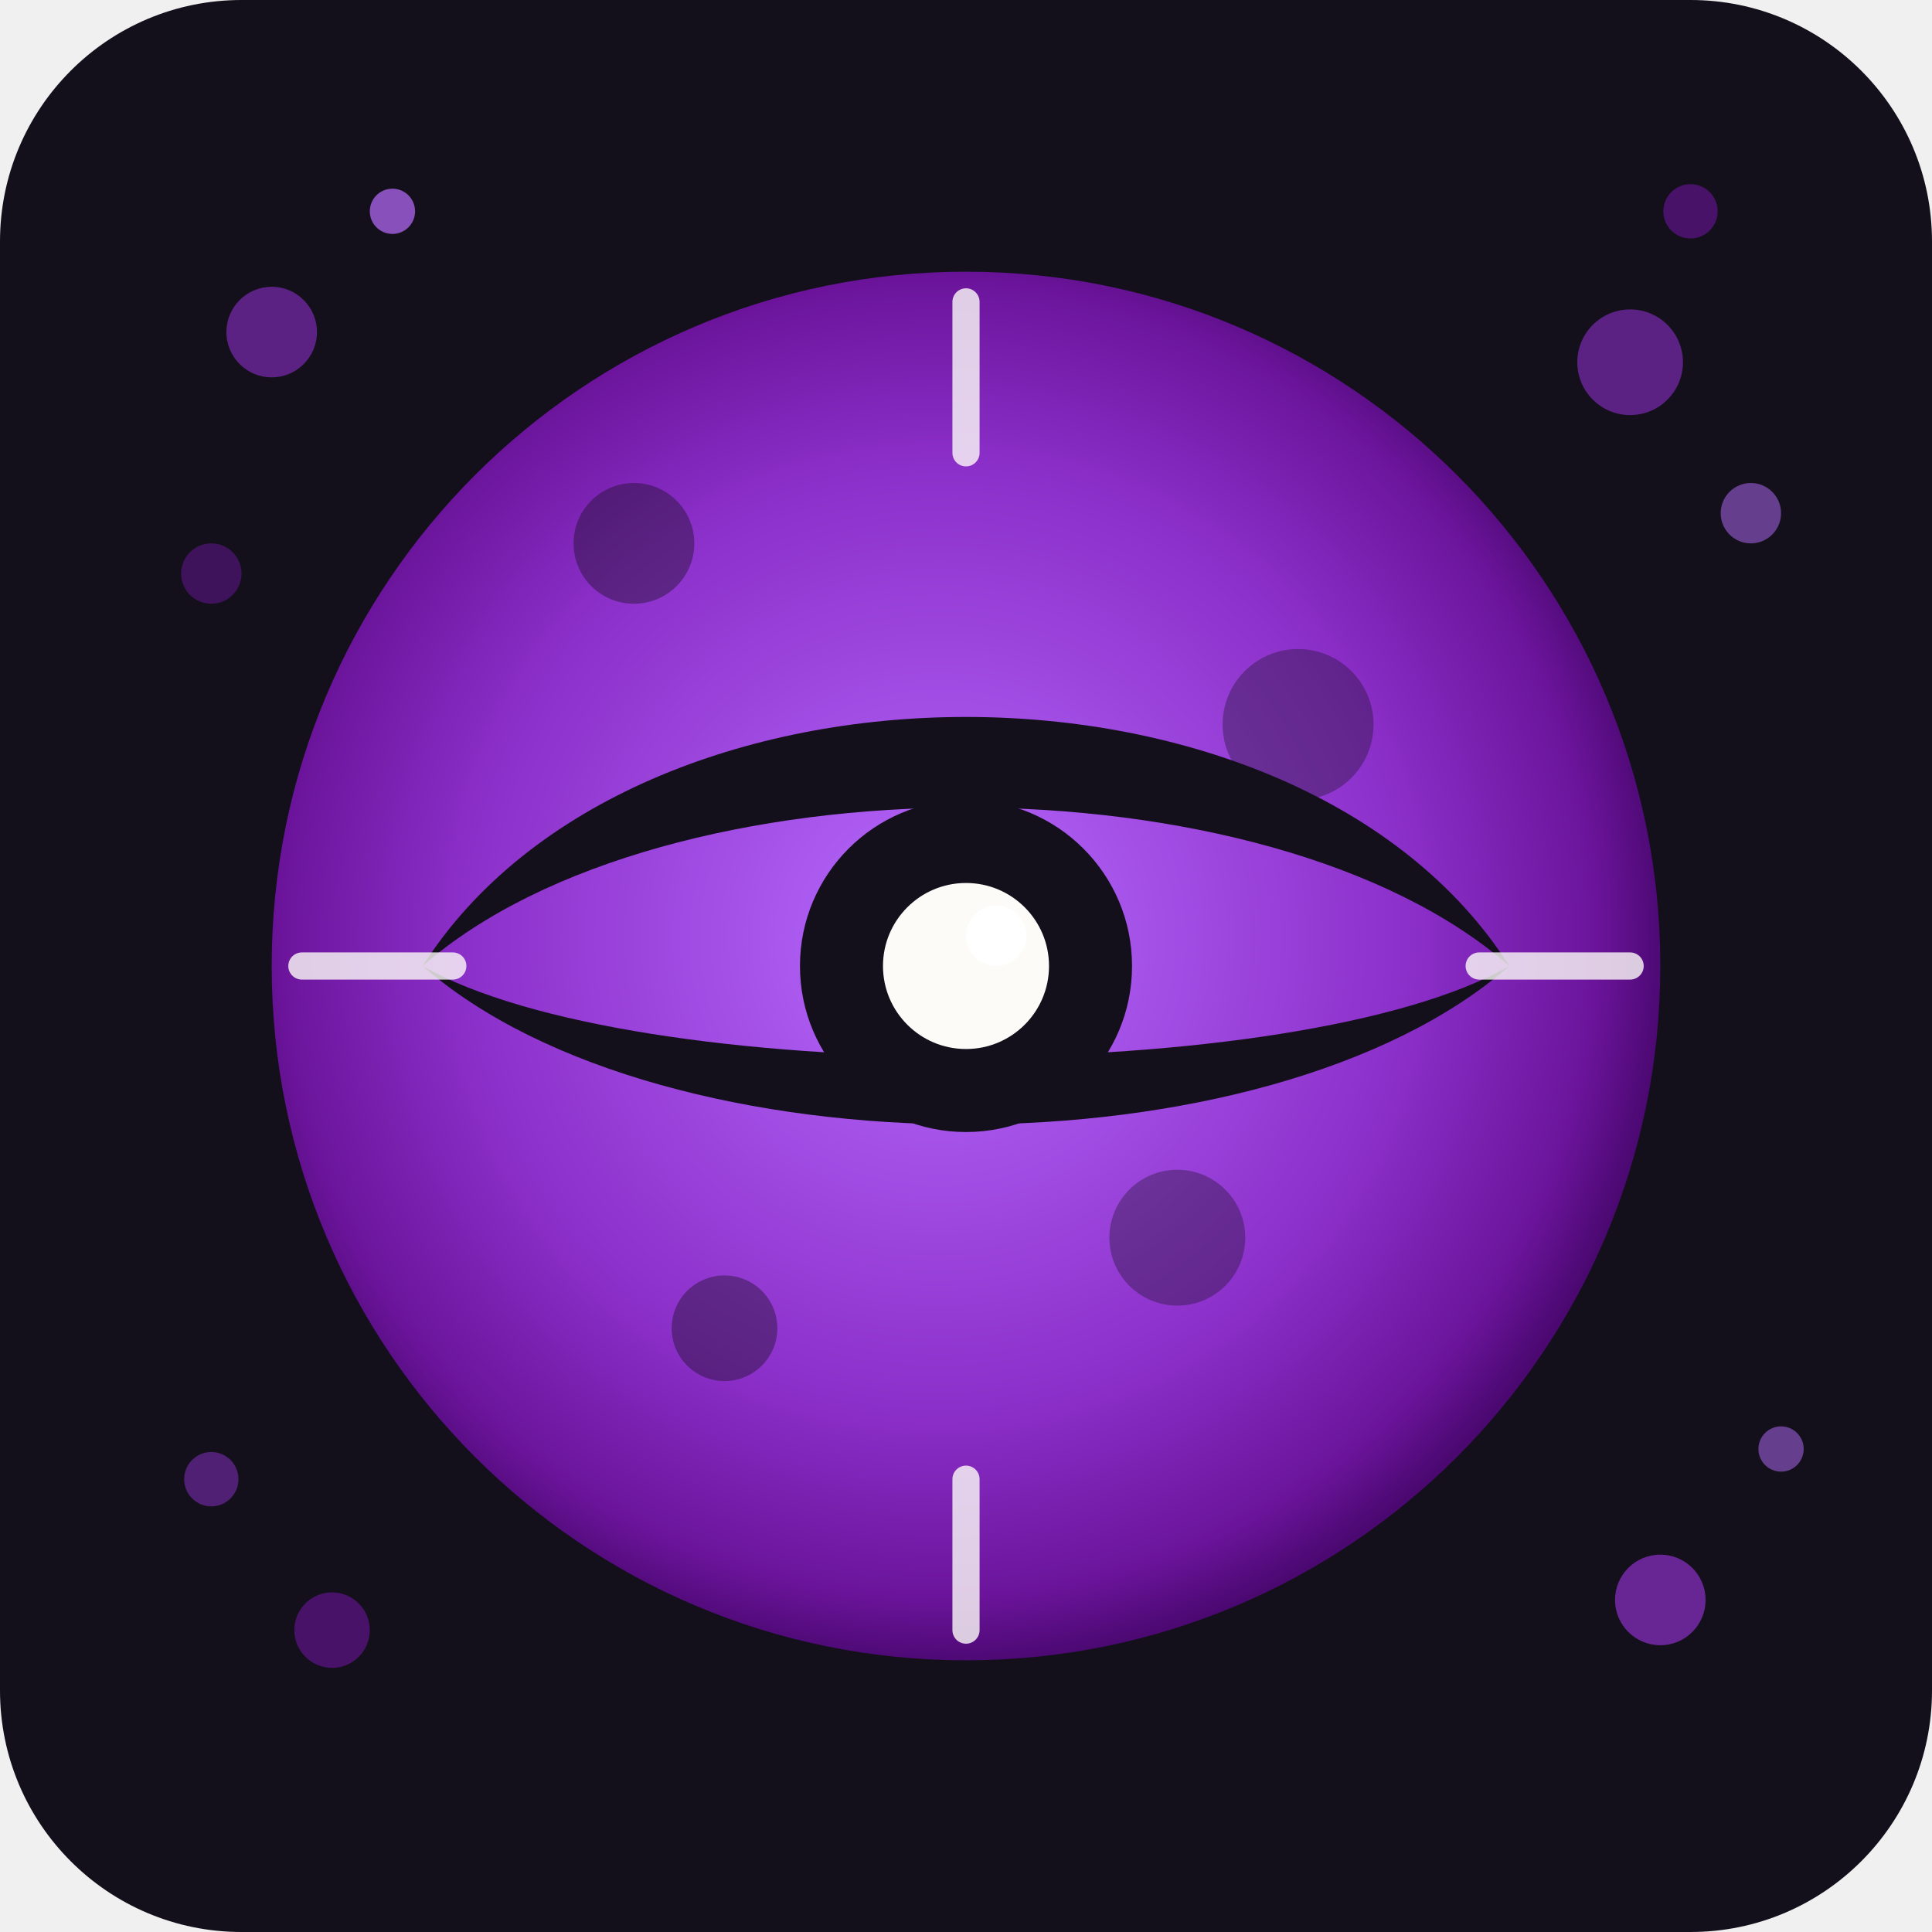
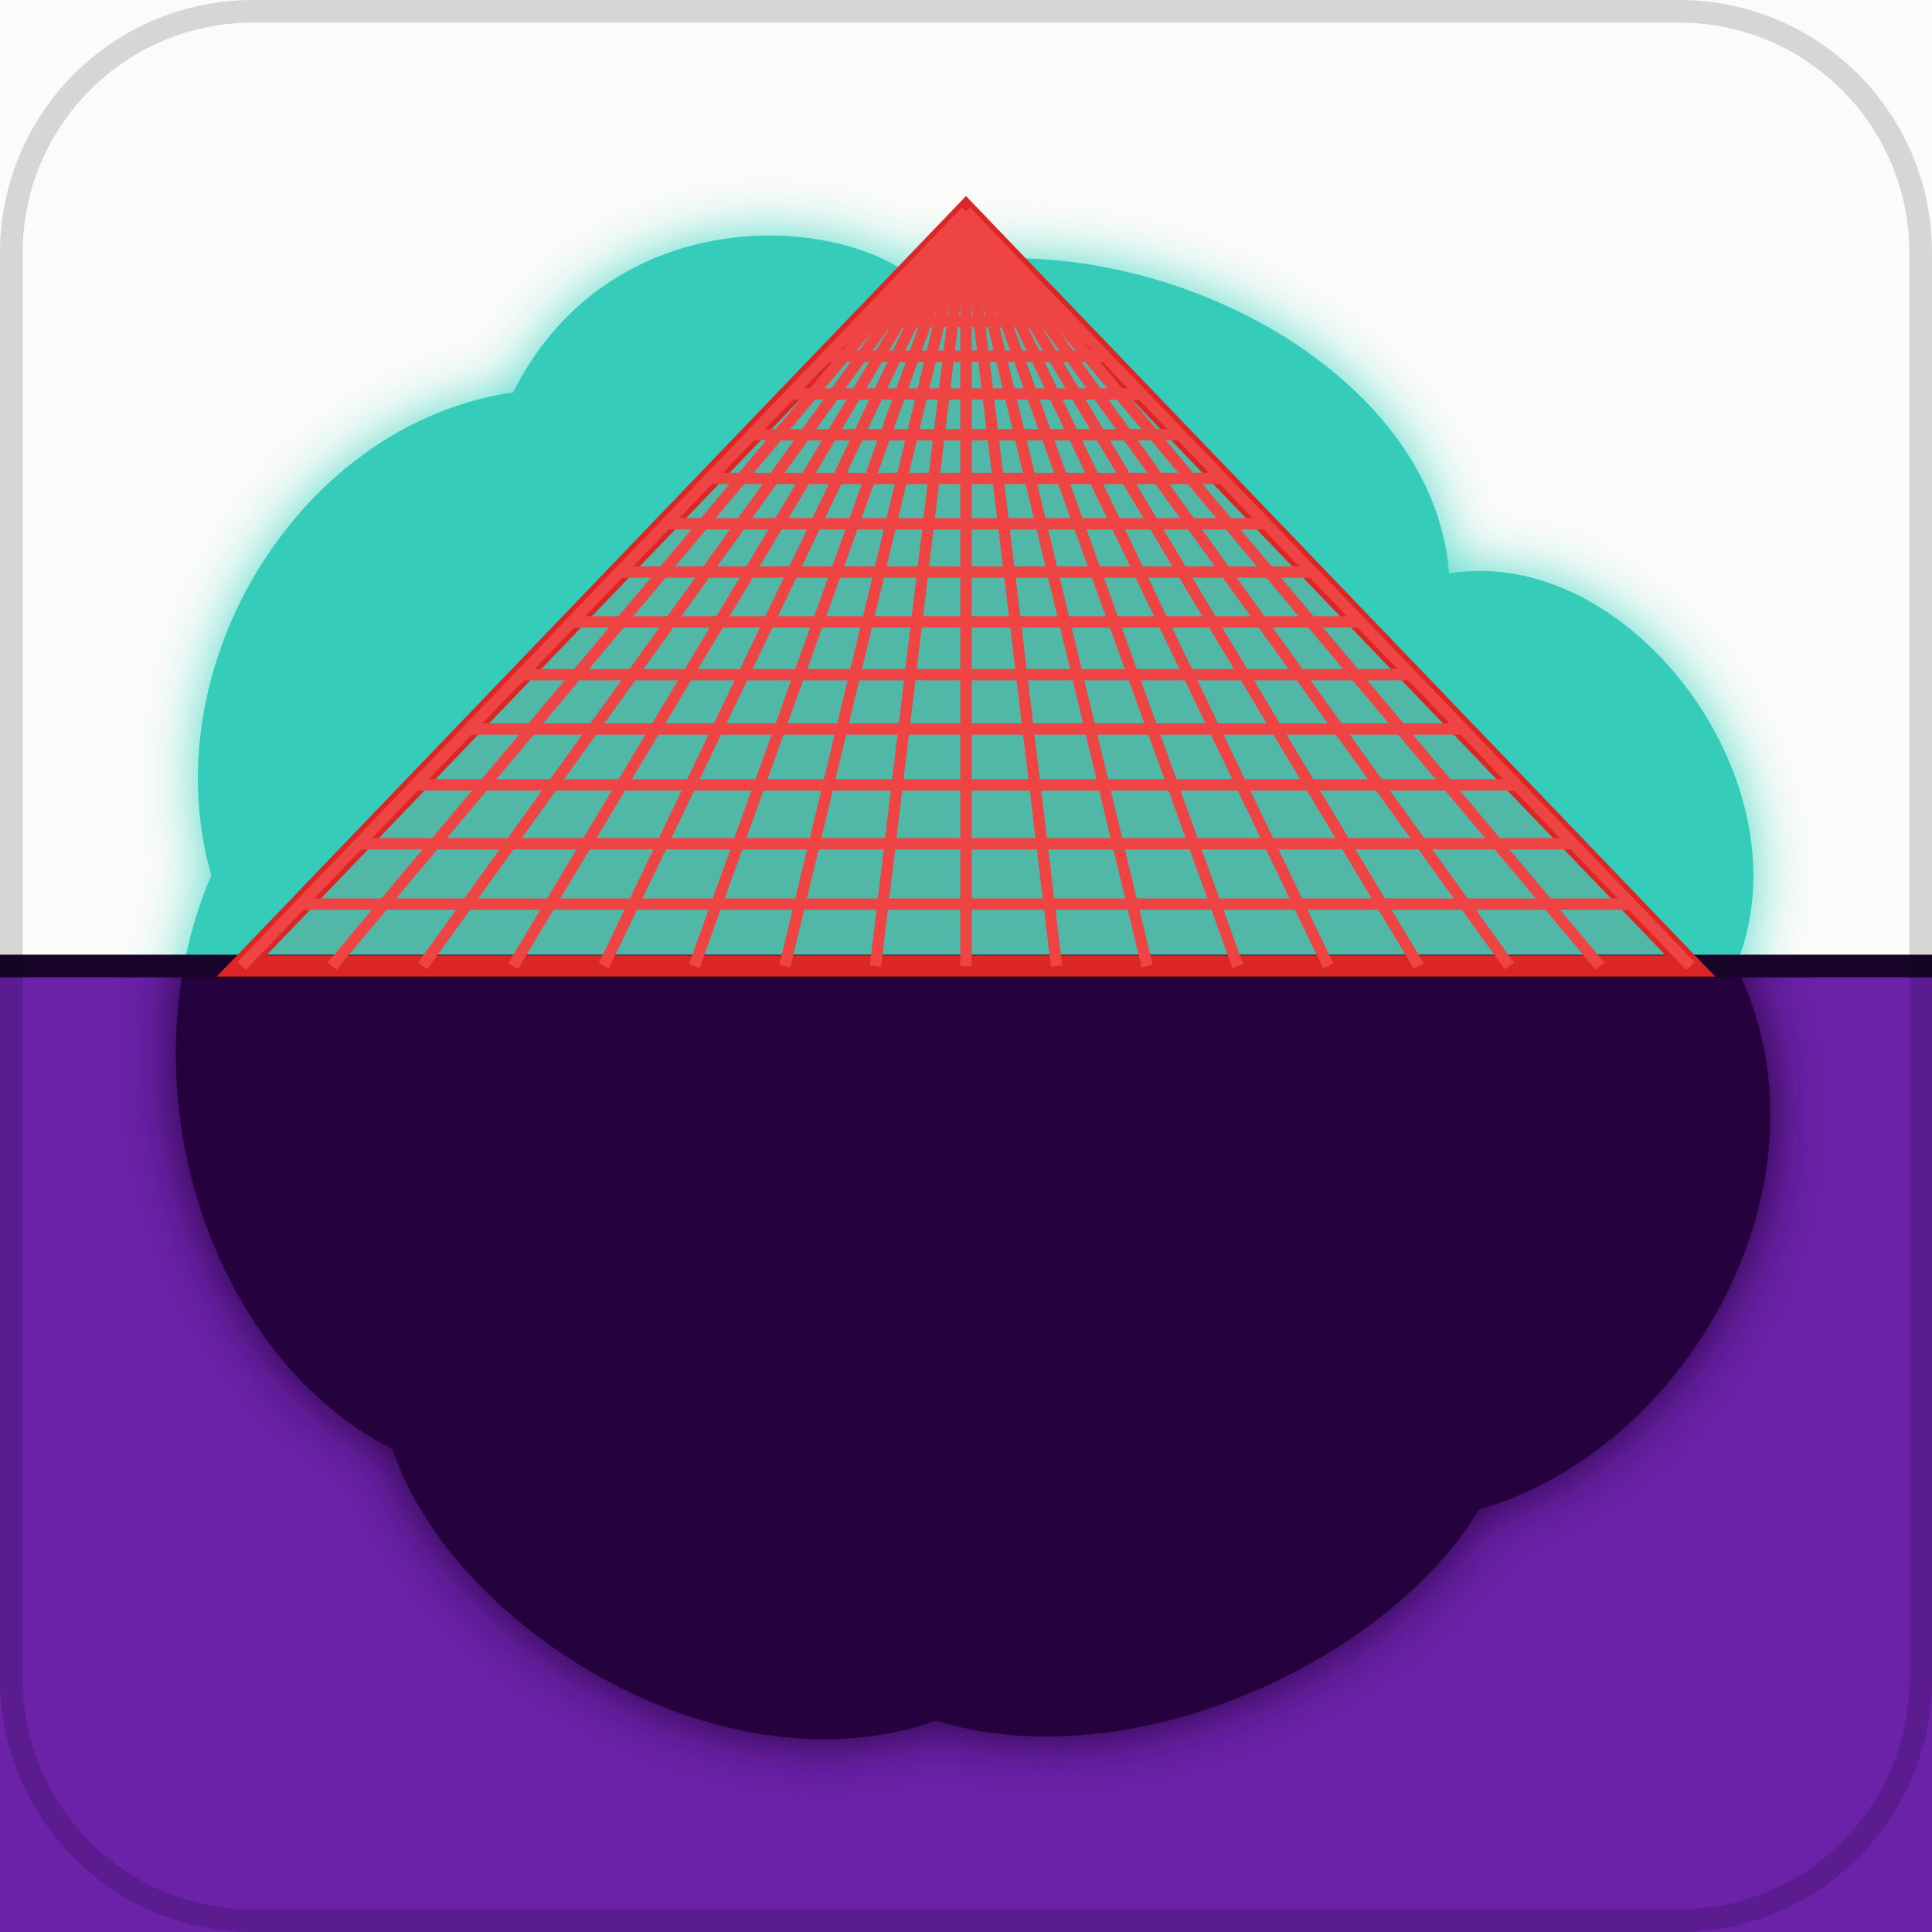
<svg xmlns="http://www.w3.org/2000/svg" viewBox="0 0 128 128" width="128" height="128">
  <defs>
-     <radialGradient id="purpleSun" cx="48%" cy="48%" r="52%">
-       <stop offset="0%" stop-color="#b86bff" />
-       <stop offset="65%" stop-color="#8b2fc9" />
-       <stop offset="90%" stop-color="#6b149b" />
-       <stop offset="100%" stop-color="#4a0870" />
-     </radialGradient>
+     <clipPath id="logoTop">
+       <rect x="0" y="0" width="128" height="64" />
+     </clipPath>
+     <clipPath id="logoBottom">
+       <rect x="0" y="64" width="128" height="64" />
+     </clipPath>
+     <filter id="cloudSoft" x="-20%" y="-20%" width="140%" height="140%">
+       <feGaussianBlur stdDeviation="1.8" result="blur" />
+       <feMerge>
+         <feMergeNode in="blur" />
+         <feMergeNode in="SourceGraphic" />
+       </feMerge>
+     </filter>
  </defs>
-   <rect width="128" height="128" rx="16" fill="#13101c" />
-   <circle cx="18" cy="22" r="3" fill="#8b2fc9" opacity="0.6" />
-   <circle cx="26" cy="14" r="1.5" fill="#b86bff" opacity="0.7" />
-   <circle cx="14" cy="38" r="2" fill="#6b149b" opacity="0.5" />
-   <circle cx="108" cy="24" r="3.5" fill="#8b2fc9" opacity="0.6" />
-   <circle cx="116" cy="34" r="2" fill="#b86bff" opacity="0.5" />
-   <circle cx="112" cy="14" r="1.8" fill="#6b149b" opacity="0.6" />
-   <circle cx="110" cy="106" r="3" fill="#8b2fc9" opacity="0.7" />
-   <circle cx="118" cy="96" r="1.5" fill="#b86bff" opacity="0.5" />
-   <circle cx="22" cy="108" r="2.5" fill="#6b149b" opacity="0.6" />
-   <circle cx="14" cy="98" r="1.8" fill="#8b2fc9" opacity="0.5" />
-   <circle cx="64" cy="64" r="46" fill="url(#purpleSun)" />
-   <circle cx="42" cy="36" r="4" fill="#13101c" opacity="0.4" />
-   <circle cx="86" cy="48" r="5" fill="#13101c" opacity="0.35" />
-   <circle cx="48" cy="88" r="3.5" fill="#13101c" opacity="0.4" />
-   <circle cx="78" cy="82" r="4.5" fill="#13101c" opacity="0.35" />
-   <path d="M 28 64 C 42 42, 86 42, 100 64 C 84 50, 44 50, 28 64 Z" fill="#13101c" />
-   <path d="M 28 64 C 44 78, 84 78, 100 64 C 86 72, 42 72, 28 64 Z" fill="#13101c" />
-   <circle cx="64" cy="64" r="11" fill="#13101c" />
-   <circle cx="64" cy="64" r="5.5" fill="#fdfbf7" />
-   <circle cx="66" cy="62" r="2" fill="#ffffff" />
-   <line x1="64" y1="20" x2="64" y2="30" stroke="#fdfbf7" stroke-width="1.8" stroke-linecap="round" opacity="0.8" />
-   <line x1="64" y1="98" x2="64" y2="108" stroke="#fdfbf7" stroke-width="1.8" stroke-linecap="round" opacity="0.8" />
-   <line x1="20" y1="64" x2="30" y2="64" stroke="#fdfbf7" stroke-width="1.8" stroke-linecap="round" opacity="0.8" />
-   <line x1="98" y1="64" x2="108" y2="64" stroke="#fdfbf7" stroke-width="1.8" stroke-linecap="round" opacity="0.8" />
+   <rect x="0" y="0" width="128" height="64" fill="#fcfbf9" />
+   <rect id="logoBottomRect" x="0" y="64" width="128" height="64" fill="#6b21a8" />
+   <g clip-path="url(#logoTop)">
+     <path d="M 60 18 C 75 14, 95 24, 96 38 C 108 36, 120 52, 115 64 C 122 78, 112 96, 98 100 C 92 110, 75 118, 62 114 C 48 119, 30 108, 26 96 C 14 90, 8 72, 14 58 C 10 44, 20 28, 34 26 C 40 14, 54 14, 60 18 Z" fill="#2dd4bf" opacity="0.85" filter="url(#cloudSoft)" />
+     <path d="M 60 18 C 75 14, 95 24, 96 38 C 108 36, 120 52, 115 64 C 122 78, 112 96, 98 100 C 92 110, 75 118, 62 114 C 48 119, 30 108, 26 96 C 14 90, 8 72, 14 58 C 10 44, 20 28, 34 26 C 40 14, 54 14, 60 18 Z" fill="#14b8a6" opacity="0.4" />
+   </g>
+   <g clip-path="url(#logoBottom)">
+     <path d="M 60 18 C 75 14, 95 24, 96 38 C 108 36, 120 52, 115 64 C 122 78, 112 96, 98 100 C 92 110, 75 118, 62 114 C 48 119, 30 108, 26 96 C 14 90, 8 72, 14 58 C 10 44, 20 28, 34 26 C 40 14, 54 14, 60 18 Z" fill="#220638" opacity="0.95" filter="url(#cloudSoft)" />
+   </g>
+   <line x1="0" y1="64" x2="128" y2="64" stroke="#170428" stroke-width="1.5" />
+   <g>
+     <polygon points="64,14 16,64 112,64" fill="#ef4444" fill-opacity="0.15" />
+     <polygon points="64,14 16,64 112,64" fill="none" stroke="#dc2626" stroke-width="1.4" />
+     <line x1="64" y1="14" x2="16.0" y2="64" stroke="#ef4444" stroke-width="0.75" />
+     <line x1="64" y1="14" x2="22.0" y2="64" stroke="#ef4444" stroke-width="0.75" />
+     <line x1="64" y1="14" x2="28.0" y2="64" stroke="#ef4444" stroke-width="0.75" />
+     <line x1="64" y1="14" x2="34.0" y2="64" stroke="#ef4444" stroke-width="0.75" />
+     <line x1="64" y1="14" x2="40.0" y2="64" stroke="#ef4444" stroke-width="0.75" />
+     <line x1="64" y1="14" x2="46.0" y2="64" stroke="#ef4444" stroke-width="0.75" />
+     <line x1="64" y1="14" x2="52.0" y2="64" stroke="#ef4444" stroke-width="0.75" />
+     <line x1="64" y1="14" x2="58.0" y2="64" stroke="#ef4444" stroke-width="0.75" />
+     <line x1="64" y1="14" x2="64.0" y2="64" stroke="#ef4444" stroke-width="0.75" />
+     <line x1="64" y1="14" x2="70.0" y2="64" stroke="#ef4444" stroke-width="0.75" />
+     <line x1="64" y1="14" x2="76.0" y2="64" stroke="#ef4444" stroke-width="0.75" />
+     <line x1="64" y1="14" x2="82.0" y2="64" stroke="#ef4444" stroke-width="0.75" />
+     <line x1="64" y1="14" x2="88.0" y2="64" stroke="#ef4444" stroke-width="0.75" />
+     <line x1="64" y1="14" x2="94.0" y2="64" stroke="#ef4444" stroke-width="0.75" />
+     <line x1="64" y1="14" x2="100.0" y2="64" stroke="#ef4444" stroke-width="0.75" />
+     <line x1="64" y1="14" x2="106.0" y2="64" stroke="#ef4444" stroke-width="0.75" />
+     <line x1="64" y1="14" x2="112.0" y2="64" stroke="#ef4444" stroke-width="0.75" />
+     <line x1="63.4" y1="14.7" x2="64.6" y2="14.7" stroke="#ef4444" stroke-width="0.75" />
+     <line x1="62.2" y1="15.9" x2="65.8" y2="15.9" stroke="#ef4444" stroke-width="0.75" />
+     <line x1="60.7" y1="17.4" x2="67.3" y2="17.4" stroke="#ef4444" stroke-width="0.75" />
+     <line x1="59.0" y1="19.2" x2="69.0" y2="19.2" stroke="#ef4444" stroke-width="0.75" />
+     <line x1="57.0" y1="21.3" x2="71.0" y2="21.3" stroke="#ef4444" stroke-width="0.75" />
+     <line x1="54.8" y1="23.6" x2="73.2" y2="23.6" stroke="#ef4444" stroke-width="0.75" />
+     <line x1="52.4" y1="26.1" x2="75.6" y2="26.1" stroke="#ef4444" stroke-width="0.75" />
+     <line x1="49.8" y1="28.8" x2="78.2" y2="28.8" stroke="#ef4444" stroke-width="0.75" />
+     <line x1="47.0" y1="31.7" x2="81.0" y2="31.7" stroke="#ef4444" stroke-width="0.75" />
+     <line x1="44.1" y1="34.7" x2="83.9" y2="34.7" stroke="#ef4444" stroke-width="0.75" />
+     <line x1="41.1" y1="37.9" x2="86.9" y2="37.9" stroke="#ef4444" stroke-width="0.75" />
+     <line x1="37.9" y1="41.2" x2="90.1" y2="41.2" stroke="#ef4444" stroke-width="0.75" />
+     <line x1="34.5" y1="44.7" x2="93.5" y2="44.7" stroke="#ef4444" stroke-width="0.75" />
+     <line x1="31.1" y1="48.3" x2="96.9" y2="48.3" stroke="#ef4444" stroke-width="0.75" />
+     <line x1="27.5" y1="52.0" x2="100.5" y2="52.0" stroke="#ef4444" stroke-width="0.75" />
+     <line x1="23.8" y1="55.9" x2="104.2" y2="55.9" stroke="#ef4444" stroke-width="0.75" />
+     <line x1="19.9" y1="59.9" x2="108.1" y2="59.9" stroke="#ef4444" stroke-width="0.75" />
+   </g>
+   <rect x="0.75" y="0.75" width="126.5" height="126.5" rx="16" fill="none" stroke="rgba(0,0,0,0.15)" stroke-width="1.5" />
</svg>
